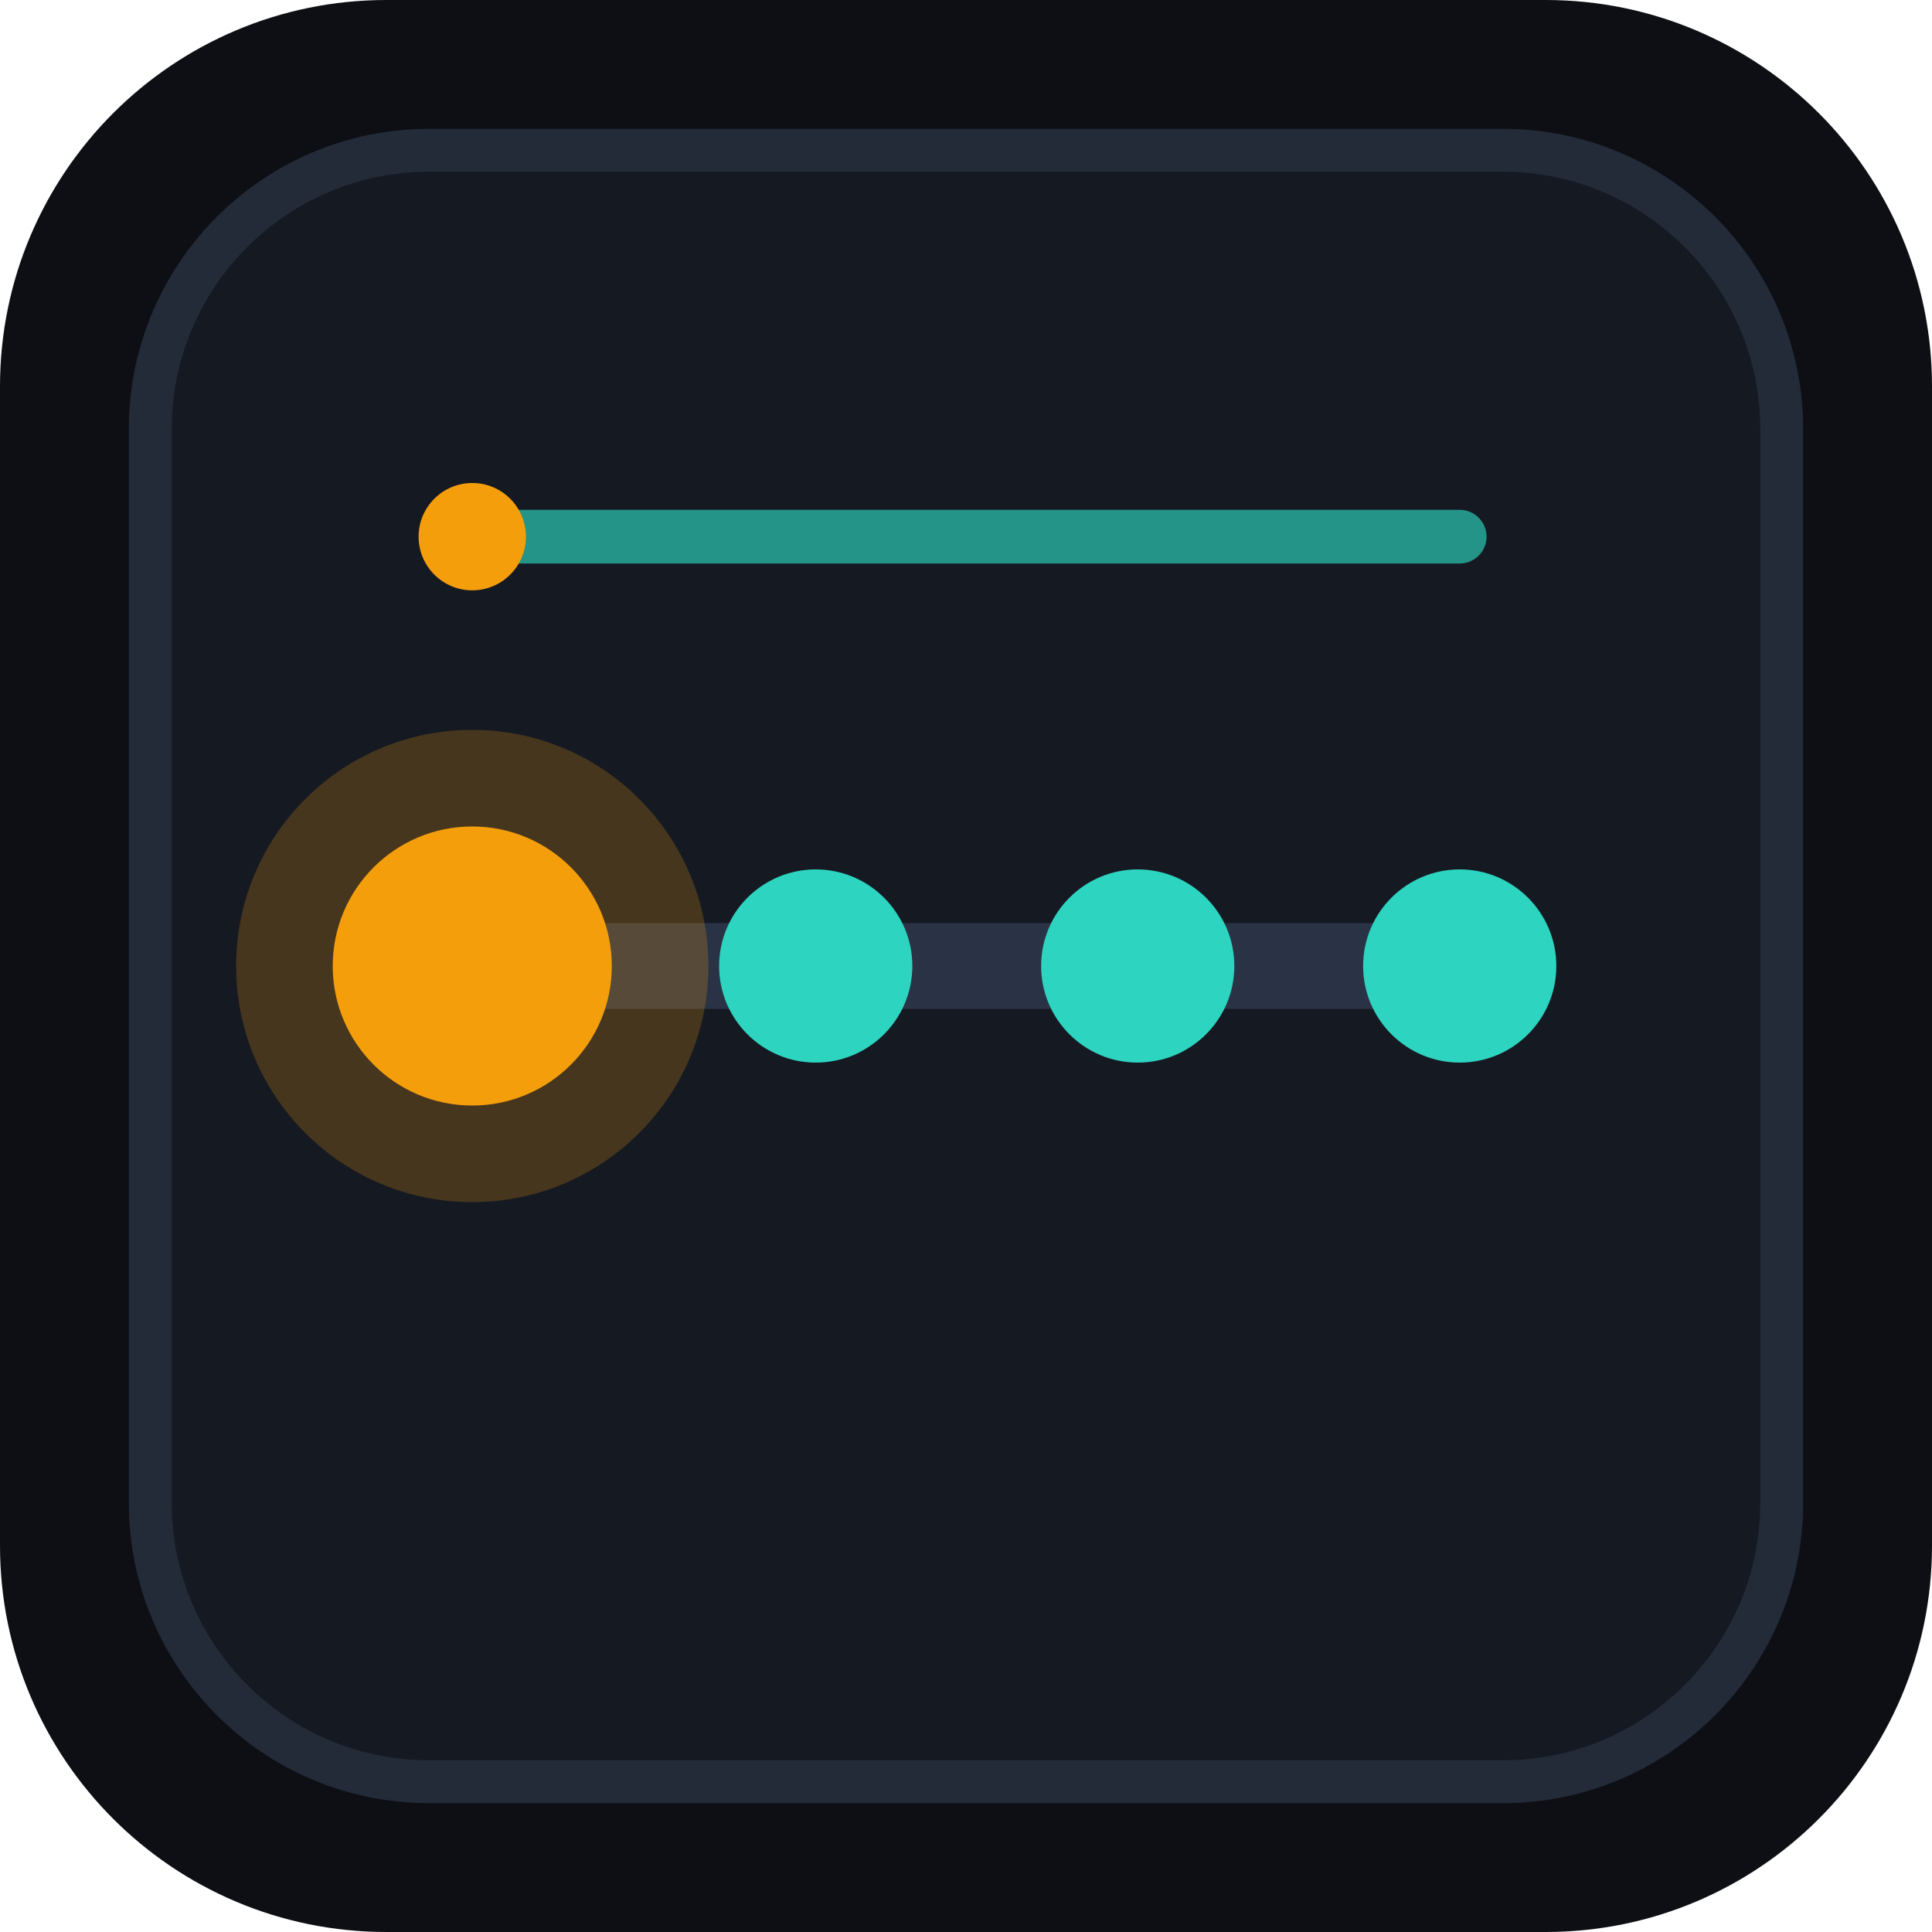
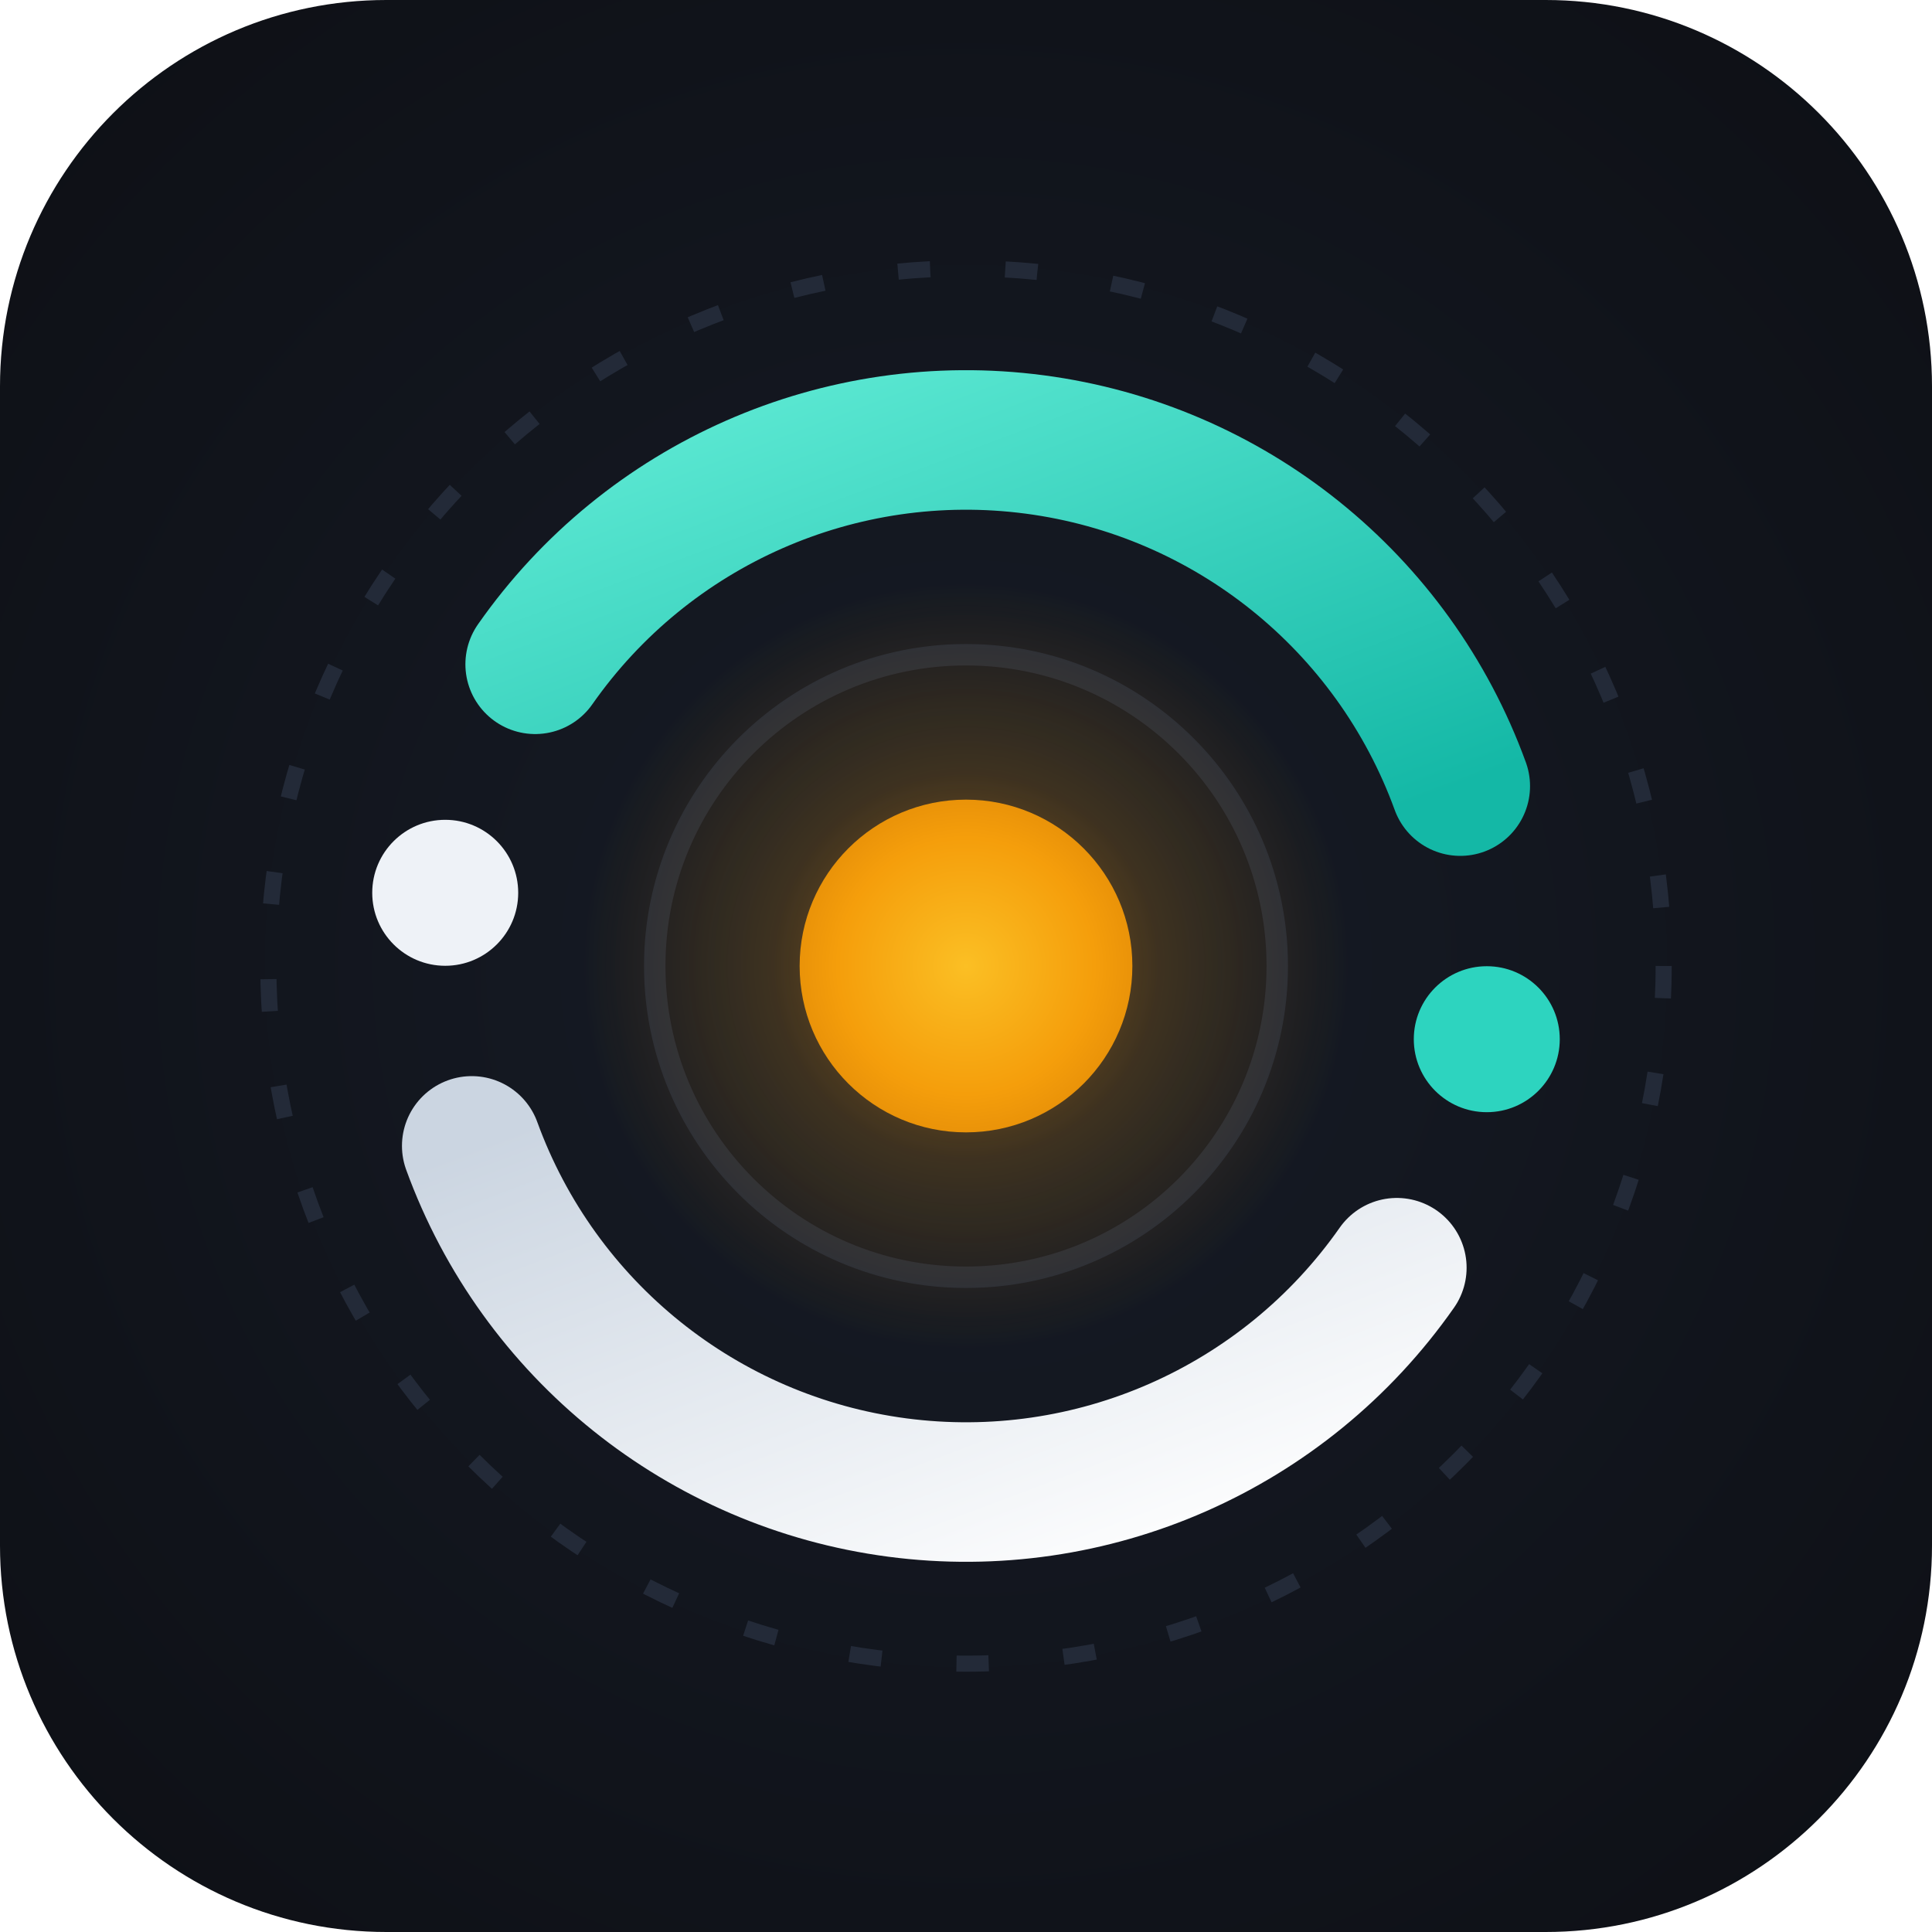
<svg xmlns="http://www.w3.org/2000/svg" viewBox="0 0 180 180">
-   <rect width="180" height="180" rx="36" fill="#0d0f14" />
-   <rect x="14" y="14" width="152" height="152" rx="26" fill="#151922" stroke="#232a38" stroke-width="4" />
-   <line x1="42" y1="90" x2="138" y2="90" stroke="#2a3345" stroke-width="8" stroke-linecap="round" />
-   <circle cx="44" cy="90" r="22" fill="#f59e0b" fill-opacity="0.22" />
-   <circle cx="44" cy="90" r="13" fill="#f59e0b" />
-   <circle cx="76" cy="90" r="9" fill="#2dd4bf" />
-   <circle cx="106" cy="90" r="9" fill="#2dd4bf" />
-   <circle cx="136" cy="90" r="9" fill="#2dd4bf" />
-   <path d="M44 50 H136" stroke="#2dd4bf" stroke-width="5" stroke-linecap="round" opacity="0.65" />
-   <circle cx="44" cy="50" r="5" fill="#f59e0b" />
+   <defs>
+     <radialGradient id="bg" cx="50%" cy="50%" r="72%">
+       <stop offset="0%" stop-color="#171c27" />
+       <stop offset="100%" stop-color="#0d0f14" />
+     </radialGradient>
+     <radialGradient id="amberHalo" cx="50%" cy="50%" r="50%">
+       <stop offset="0%" stop-color="#f59e0b" stop-opacity="0.58" />
+       <stop offset="50%" stop-color="#f59e0b" stop-opacity="0.18" />
+       <stop offset="100%" stop-color="#f59e0b" stop-opacity="0" />
+     </radialGradient>
+     <radialGradient id="amberCore" cx="50%" cy="50%" r="55%">
+       <stop offset="0%" stop-color="#fbbf24" />
+       <stop offset="70%" stop-color="#f59e0b" />
+       <stop offset="100%" stop-color="#e58e08" />
+     </radialGradient>
+     <linearGradient id="tealArc" x1="0%" y1="0%" x2="100%" y2="100%">
+       <stop offset="0%" stop-color="#5eead4" />
+       <stop offset="100%" stop-color="#14b8a6" />
+     </linearGradient>
+     <linearGradient id="whiteArc" x1="100%" y1="100%" x2="0%" y2="0%">
+       <stop offset="0%" stop-color="#ffffff" />
+       <stop offset="100%" stop-color="#cbd5e1" />
+     </linearGradient>
+   </defs>
+   <rect width="180" height="180" rx="36" fill="url(#bg)" />
+   <circle cx="90" cy="90" r="65" fill="none" stroke="#232a38" stroke-width="1.5" stroke-dasharray="3 7" />
+   <circle cx="90" cy="90" r="29" fill="none" stroke="#232a38" stroke-width="2" />
+   <path d="M 49.86 61.89 A 49 49 0 0 1 136.05 73.24" fill="none" stroke="url(#tealArc)" stroke-width="13" stroke-linecap="round" />
+   <circle cx="138.52" cy="96.82" r="6.8" fill="#2dd4bf" />
+   <path d="M 130.14 118.11 A 49 49 0 0 1 43.95 106.76" fill="none" stroke="url(#whiteArc)" stroke-width="13" stroke-linecap="round" />
+   <circle cx="41.48" cy="83.18" r="6.8" fill="#eef2f7" />
+   <circle cx="90" cy="90" r="36" fill="url(#amberHalo)" />
+   <circle cx="90" cy="90" r="15.5" fill="url(#amberCore)" />
</svg>
